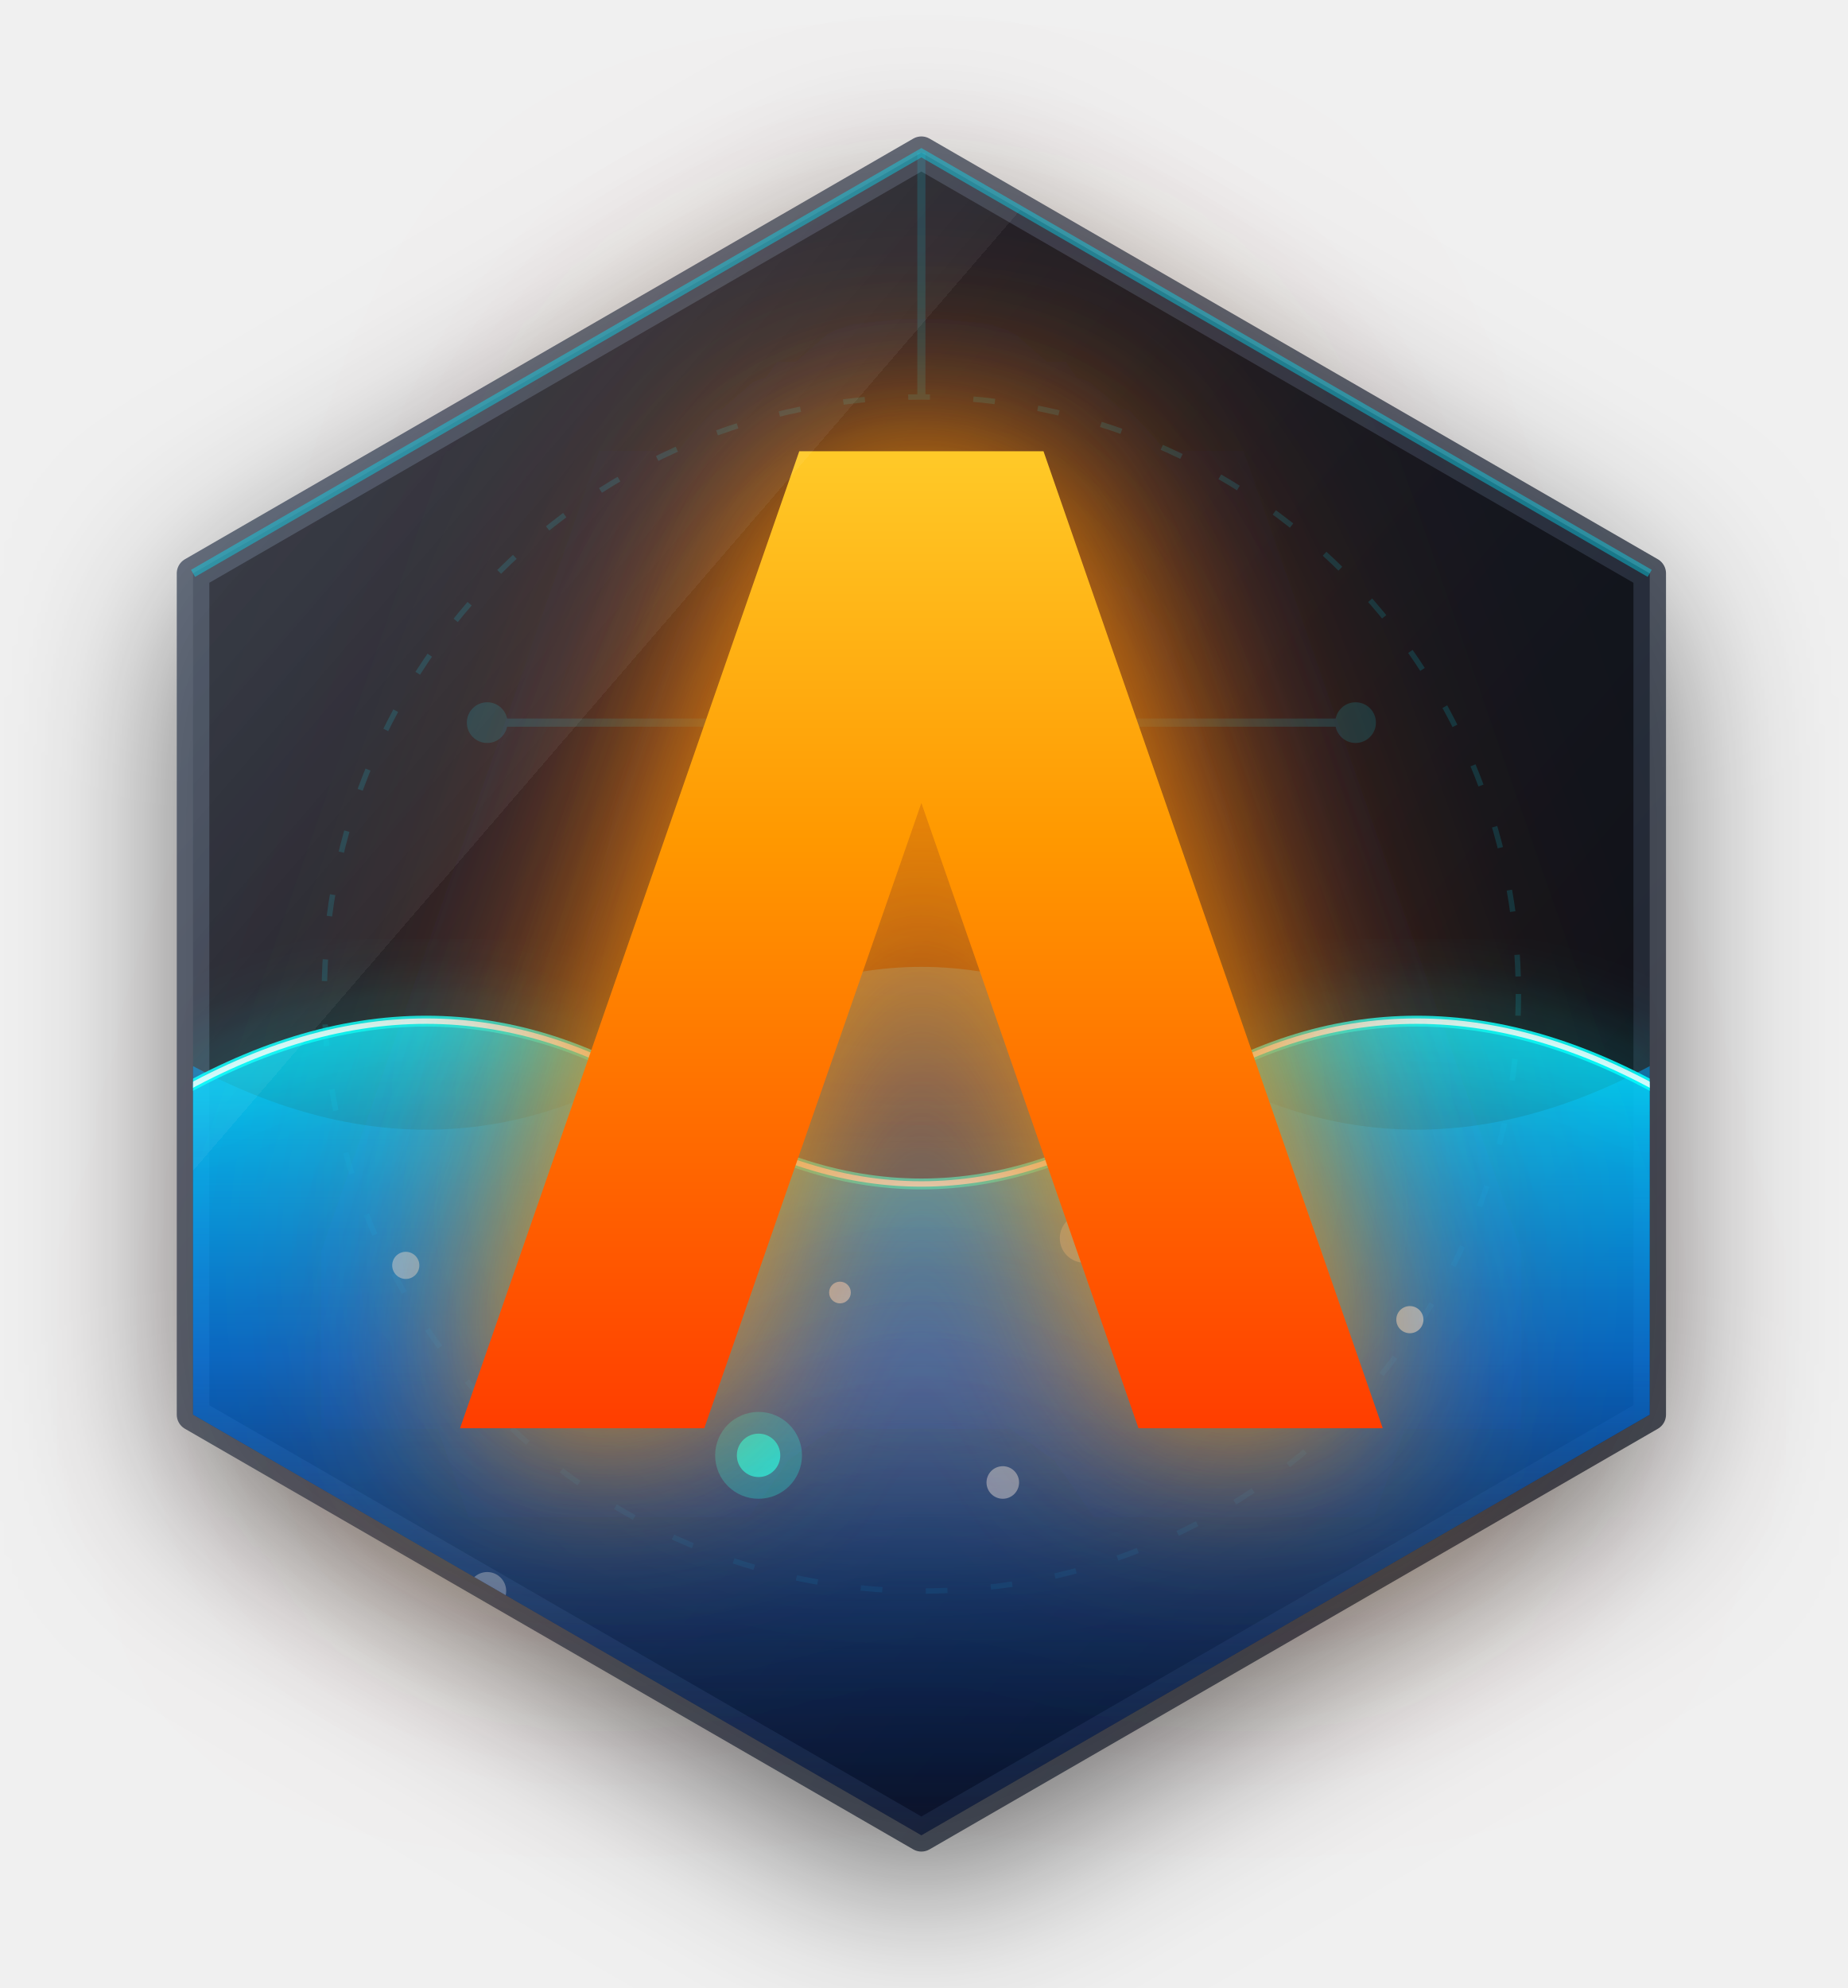
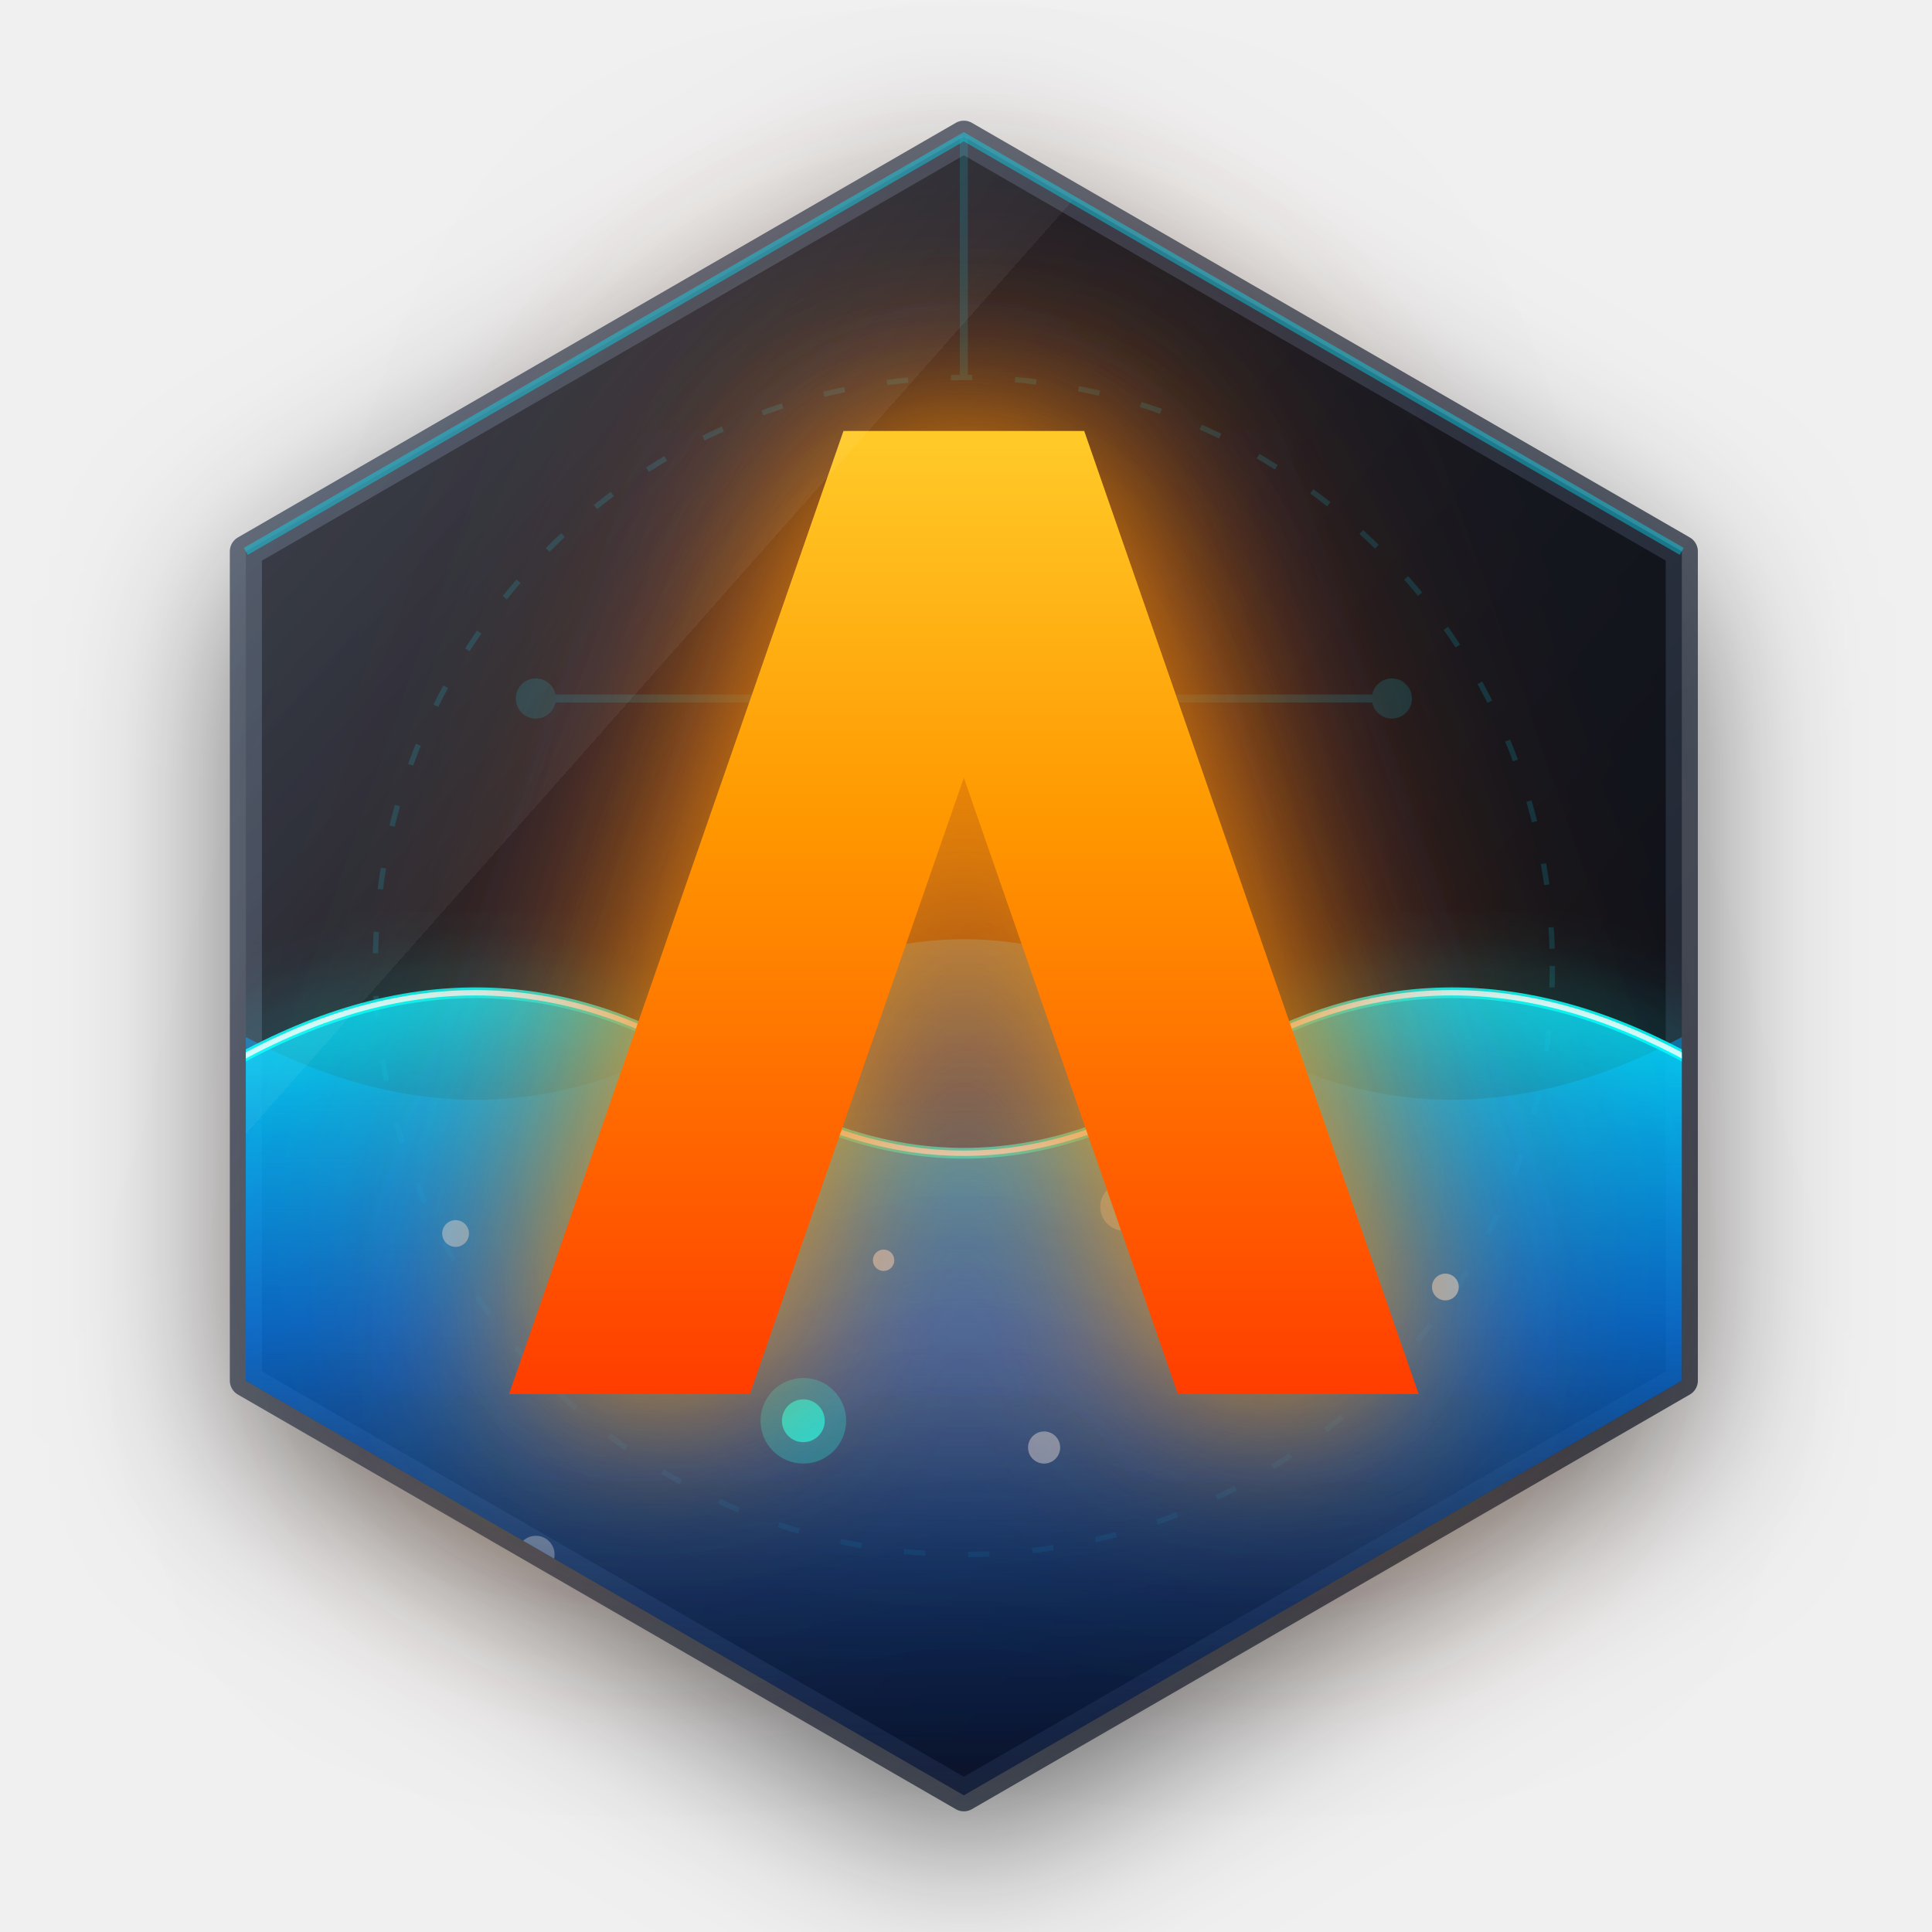
- <svg xmlns="http://www.w3.org/2000/svg" id="anova-logo-svg" version="1.1" viewBox="0 0 245.05 263.72">
+ <svg xmlns="http://www.w3.org/2000/svg" id="anova-logo-svg" version="1.1" viewBox="0 0 260 260">
  <defs>
    <style>
      .st0, .st1, .st2, .st3, .st4, .st5 {
        fill: none;
      }

      .st6 {
        filter: url(#blur12);
        opacity: .6;
      }

      .st6, .st7, .st1, .st8, .st9, .st2, .st10, .st11, .st12, .st13, .st14, .st15 {
        isolation: isolate;
      }

      .st7 {
        filter: url(#blur25);
        opacity: .7;
      }

      .st1 {
        stroke: #fff;
      }

      .st1, .st8, .st10 {
        opacity: .8;
      }

      .st1, .st2, .st16, .st3, .st4, .st5 {
        stroke-miterlimit: 2.88;
      }

      .st1, .st3 {
        stroke-width: .72px;
      }

      .st8, .st9 {
        fill: aqua;
      }

      .st9, .st12 {
        opacity: .3;
      }

      .st17 {
        fill: url(#linear-gradient2);
      }

      .st18 {
        fill: url(#linear-gradient3);
      }

      .st19 {
        fill: url(#linear-gradient5);
      }

      .st20 {
        fill: url(#linear-gradient4);
      }

      .st2, .st16, .st3, .st4 {
        stroke: #00e5ff;
      }

      .st2, .st16, .st4 {
        stroke-width: 1.08px;
      }

      .st2, .st15 {
        opacity: .4;
      }

      .st16 {
        fill: #00e5ff;
      }

      .st21 {
        fill: url(#radial-gradient);
      }

      .st22 {
        fill: url(#linear-gradient);
        stroke: url(#linear-gradient1);
        stroke-linejoin: round;
        stroke-width: 4.32px;
      }

      .st23 {
        fill: #ff5722;
      }

      .st24 {
        fill: #ff9800;
      }

      .st3 {
        stroke-dasharray: 2.88 5.76;
      }

      .st25 {
        opacity: .15;
      }

      .st5 {
        stroke: aqua;
        stroke-width: 1.44px;
      }

      .st10 {
        filter: url(#blur121);
      }

      .st11 {
        filter: url(#blur122);
      }

      .st11, .st13 {
        opacity: .9;
      }

      .st26 {
        clip-path: url(#clippath);
      }

      .st12, .st14, .st15 {
        fill: #fff;
      }

      .st13 {
        filter: url(#glow5);
      }

      .st14 {
        opacity: .5;
      }
    </style>
    <filter id="blur12" x="-50%" y="-50%" width="200%" height="200%">
      <feGaussianBlur stdDeviation="12" />
    </filter>
-     <linearGradient id="linear-gradient" x1="-21.77" y1="347.86" x2="-20.77" y2="346.86" gradientTransform="translate(4232.6 77663.09) scale(193.25 -223.2)" gradientUnits="userSpaceOnUse">
+     <linearGradient id="linear-gradient" x1="-14.29" y1="346" x2="-13.29" y2="345" gradientTransform="translate(2795.41 77245.6) scale(193.25 -223.2)" gradientUnits="userSpaceOnUse">
      <stop offset="0" stop-color="#242834" />
      <stop offset=".5" stop-color="#151820" />
      <stop offset="1" stop-color="#0a0c11" />
    </linearGradient>
-     <linearGradient id="linear-gradient1" x1="-21.77" y1="347.86" x2="-20.77" y2="346.86" gradientTransform="translate(4232.6 77663.09) scale(193.25 -223.2)" gradientUnits="userSpaceOnUse">
+     <linearGradient id="linear-gradient1" x1="-14.29" y1="346" x2="-13.29" y2="345" gradientTransform="translate(2795.41 77245.6) scale(193.25 -223.2)" gradientUnits="userSpaceOnUse">
      <stop offset="0" stop-color="#4a5568" stop-opacity=".8" />
      <stop offset="1" stop-color="#1a202c" stop-opacity=".8" />
    </linearGradient>
    <clipPath id="clippath">
-       <polygon class="st0" points="122.23 20.26 218.85 76.06 218.85 187.66 122.23 243.46 25.61 187.66 25.61 76.06 122.23 20.26" />
+       <polygon class="st0" points="129.71 18.4 226.33 74.2 226.33 185.8 129.71 241.6 33.08 185.8 33.08 74.2 129.71 18.4" />
    </clipPath>
-     <linearGradient id="linear-gradient2" x1="-21.27" y1="347.86" x2="-21.27" y2="346.86" gradientTransform="translate(4410.25 41454.28) scale(201.6 -118.8)" gradientUnits="userSpaceOnUse">
+     <linearGradient id="linear-gradient2" x1="-13.79" y1="346" x2="-13.79" y2="345" gradientTransform="translate(2910.61 41231.2) scale(201.6 -118.8)" gradientUnits="userSpaceOnUse">
      <stop offset="0" stop-color="#0af" stop-opacity=".6" />
      <stop offset=".5" stop-color="#04b" stop-opacity=".4" />
      <stop offset="1" stop-color="#003" stop-opacity=".1" />
    </linearGradient>
    <filter id="blur121" data-name="blur12" x="-50%" y="-50%" width="200%" height="200%">
      <feGaussianBlur stdDeviation="12" />
    </filter>
-     <radialGradient id="radial-gradient" cx="-21.27" cy="347.36" fx="-21.27" fy="347.36" r=".5" gradientTransform="translate(2572.53 15188.31) scale(115.2 -43.2)" gradientUnits="userSpaceOnUse">
+     <radialGradient id="radial-gradient" cx="-13.79" cy="345.5" fx="-13.79" fy="345.5" r=".5" gradientTransform="translate(1718.8 15106) scale(115.2 -43.2)" gradientUnits="userSpaceOnUse">
      <stop offset="0" stop-color="#ff3d00" stop-opacity=".9" />
      <stop offset=".5" stop-color="#ff7300" stop-opacity=".4" />
      <stop offset="1" stop-color="#ff3d00" stop-opacity="0" />
    </radialGradient>
-     <linearGradient id="linear-gradient3" x1="-21.27" y1="347.86" x2="-21.27" y2="346.86" gradientTransform="translate(4410.25 38956.88) scale(201.6 -111.6)" gradientUnits="userSpaceOnUse">
+     <linearGradient id="linear-gradient3" x1="-13.79" y1="346" x2="-13.79" y2="345" gradientTransform="translate(2910.61 38747.2) scale(201.6 -111.6)" gradientUnits="userSpaceOnUse">
      <stop offset="0" stop-color="#00e5ff" stop-opacity=".85" />
      <stop offset=".4" stop-color="#08f" stop-opacity=".6" />
      <stop offset="1" stop-color="#014" stop-opacity=".2" />
    </linearGradient>
    <filter id="glow5" x="-50%" y="-50%" width="200%" height="200%">
      <feGaussianBlur result="blur" stdDeviation="5" />
      <feMerge>
        <feMergeNode in="blur" />
        <feMergeNode in="SourceGraphic" />
      </feMerge>
    </filter>
    <filter id="blur25" x="-50%" y="-50%" width="200%" height="200%">
      <feGaussianBlur stdDeviation="25" />
    </filter>
    <filter id="blur122" data-name="blur12" x="-50%" y="-50%" width="200%" height="200%">
      <feGaussianBlur stdDeviation="12" />
    </filter>
-     <linearGradient id="linear-gradient4" x1="-21.27" y1="347.86" x2="-21.27" y2="346.86" gradientTransform="translate(2725.67 45142.8) scale(122.4 -129.6)" gradientUnits="userSpaceOnUse">
+     <linearGradient id="linear-gradient4" x1="-13.79" y1="346" x2="-13.79" y2="345" gradientTransform="translate(1818.11 44899.6) scale(122.4 -129.6)" gradientUnits="userSpaceOnUse">
      <stop offset="0" stop-color="#ffca28" />
      <stop offset=".4" stop-color="#ff9800" />
      <stop offset="1" stop-color="#ff3d00" />
    </linearGradient>
-     <linearGradient id="linear-gradient5" x1="-21.77" y1="347.86" x2="-20.77" y2="346.86" gradientTransform="translate(4232.6 77663.09) scale(193.25 -223.2)" gradientUnits="userSpaceOnUse">
+     <linearGradient id="linear-gradient5" x1="-14.29" y1="346" x2="-13.29" y2="345" gradientTransform="translate(2795.41 77245.6) scale(193.25 -223.2)" gradientUnits="userSpaceOnUse">
      <stop offset="0" stop-color="#fff" stop-opacity=".15" />
      <stop offset=".3" stop-color="#fff" stop-opacity=".05" />
      <stop offset=".3" stop-color="#fff" stop-opacity="0" />
      <stop offset="1" stop-color="#fff" stop-opacity="0" />
    </linearGradient>
  </defs>
  <g class="st6">
-     <polygon points="122.23 27.46 218.85 83.26 218.85 194.86 122.23 250.66 25.61 194.86 25.61 83.26 122.23 27.46" />
-   </g>
-   <path class="st22" d="M122.23,20.26l96.62,55.8v111.6l-96.62,55.8-96.62-55.8v-111.6L122.23,20.26Z" />
+     <polygon points="129.71 25.6 226.33 81.4 226.33 193 129.71 248.8 33.08 193 33.08 81.4 129.71 25.6" />
+   </g>
+   <path class="st22" d="M129.71,18.4l96.62,55.8v111.6l-96.62,55.8-96.62-55.8v-111.6l96.62-55.8Z" />
  <g class="st25">
-     <path class="st4" d="M122.23,20.26v32.4" />
-     <path class="st4" d="M64.63,95.86h28.8l14.4,14.4" />
-     <path class="st4" d="M179.83,95.86h-28.8l-14.4,14.4" />
-     <circle class="st16" cx="64.63" cy="95.86" r="2.16" />
-     <circle class="st16" cx="179.83" cy="95.86" r="2.16" />
-     <circle class="st3" cx="122.23" cy="131.86" r="79.2" />
+     <path class="st4" d="M129.71,18.4v32.4" />
+     <path class="st4" d="M72.11,94h28.8l14.4,14.4" />
+     <path class="st4" d="M187.31,94h-28.8l-14.4,14.4" />
+     <circle class="st16" cx="72.11" cy="94" r="2.16" />
+     <circle class="st16" cx="187.31" cy="94" r="2.16" />
+     <circle class="st3" cx="129.71" cy="130" r="79.2" />
  </g>
  <g class="st26">
    <g>
-       <path class="st17" d="M21.43,139.06c24,14.4,46.8,14.4,68.4,0s43.2-14.4,64.8,0,44.4,14.4,68.4,0v108H21.43v-108Z" />
+       <path class="st17" d="M28.91,137.2c24,14.4,46.8,14.4,68.4,0s43.2-14.4,64.8,0,44.4,14.4,68.4,0v108H28.91v-108Z" />
      <g class="st10">
-         <ellipse class="st21" cx="122.23" cy="182.26" rx="57.6" ry="21.6" />
+         <ellipse class="st21" cx="129.71" cy="180.4" rx="57.6" ry="21.6" />
      </g>
-       <path class="st18" d="M21.43,146.26c24-14.4,46.8-14.4,68.4,0s43.2,14.4,64.8,0,44.4-14.4,68.4,0v100.8H21.43v-100.8Z" />
+       <path class="st18" d="M28.91,144.4c24-14.4,46.8-14.4,68.4,0s43.2,14.4,64.8,0,44.4-14.4,68.4,0v100.8H28.91v-100.8Z" />
      <g class="st13">
-         <path class="st5" d="M21.43,146.26c24-14.4,46.8-14.4,68.4,0s43.2,14.4,64.8,0,44.4-14.4,68.4,0" />
+         <path class="st5" d="M28.91,144.4c24-14.4,46.8-14.4,68.4,0s43.2,14.4,64.8,0,44.4-14.4,68.4,0" />
      </g>
-       <path class="st1" d="M21.43,146.26c24-14.4,46.8-14.4,68.4,0s43.2,14.4,64.8,0,44.4-14.4,68.4,0" />
+       <path class="st1" d="M28.91,144.4c24-14.4,46.8-14.4,68.4,0s43.2,14.4,64.8,0,44.4-14.4,68.4,0" />
      <g>
-         <circle class="st12" cx="64.63" cy="211.06" r="2.52" />
-         <circle class="st14" cx="75.43" cy="182.26" r="1.44" />
-         <circle class="st15" cx="53.83" cy="167.86" r="1.8" />
-         <circle class="st9" cx="100.63" cy="193.06" r="5.76" />
-         <circle class="st8" cx="100.63" cy="193.06" r="2.88" />
-         <circle class="st14" cx="111.43" cy="171.46" r="1.44" />
-         <circle class="st15" cx="133.03" cy="196.66" r="2.16" />
-         <circle class="st12" cx="143.83" cy="164.26" r="3.24" />
-         <circle class="st15" cx="176.23" cy="218.26" r="2.16" />
-         <circle class="st14" cx="187.03" cy="175.06" r="1.8" />
+         <circle class="st12" cx="72.11" cy="209.2" r="2.52" />
+         <circle class="st14" cx="82.91" cy="180.4" r="1.44" />
+         <circle class="st15" cx="61.31" cy="166" r="1.8" />
+         <circle class="st9" cx="108.11" cy="191.2" r="5.76" />
+         <circle class="st8" cx="108.11" cy="191.2" r="2.88" />
+         <circle class="st14" cx="118.91" cy="169.6" r="1.44" />
+         <circle class="st15" cx="140.51" cy="194.8" r="2.16" />
+         <circle class="st12" cx="151.31" cy="162.4" r="3.24" />
+         <circle class="st15" cx="183.71" cy="216.4" r="2.16" />
+         <circle class="st14" cx="194.51" cy="173.2" r="1.8" />
      </g>
    </g>
  </g>
  <g class="st7">
-     <polygon class="st23" points="106.03 59.86 138.43 59.86 183.43 189.46 151.03 189.46 122.23 106.52 93.43 189.46 61.03 189.46 106.03 59.86" />
+     <polygon class="st23" points="113.51 58 145.91 58 190.91 187.6 158.51 187.6 129.71 104.66 100.91 187.6 68.51 187.6 113.51 58" />
  </g>
  <g class="st11">
-     <polygon class="st24" points="106.03 59.86 138.43 59.86 183.43 189.46 151.03 189.46 122.23 106.52 93.43 189.46 61.03 189.46 106.03 59.86" />
-   </g>
-   <path class="st20" d="M106.03,59.86h32.4l45,129.6h-32.4l-28.8-82.94-28.8,82.94h-32.4L106.03,59.86Z" />
-   <path class="st19" d="M122.23,20.26l96.62,55.8v111.6l-96.62,55.8-96.62-55.8v-111.6L122.23,20.26Z" pointer-events="none" />
-   <path class="st2" d="M25.61,76.06L122.23,20.26l96.62,55.8" pointer-events="none" />
+     <polygon class="st24" points="113.51 58 145.91 58 190.91 187.6 158.51 187.6 129.71 104.66 100.91 187.6 68.51 187.6 113.51 58" />
+   </g>
+   <path class="st20" d="M113.51,58h32.4l45,129.6h-32.4l-28.8-82.94-28.8,82.94h-32.4L113.51,58Z" />
+   <path class="st19" d="M129.71,18.4l96.62,55.8v111.6l-96.62,55.8-96.62-55.8v-111.6l96.62-55.8Z" pointer-events="none" />
+   <path class="st2" d="M33.08,74.2l96.62-55.8,96.62,55.8" pointer-events="none" />
</svg>
